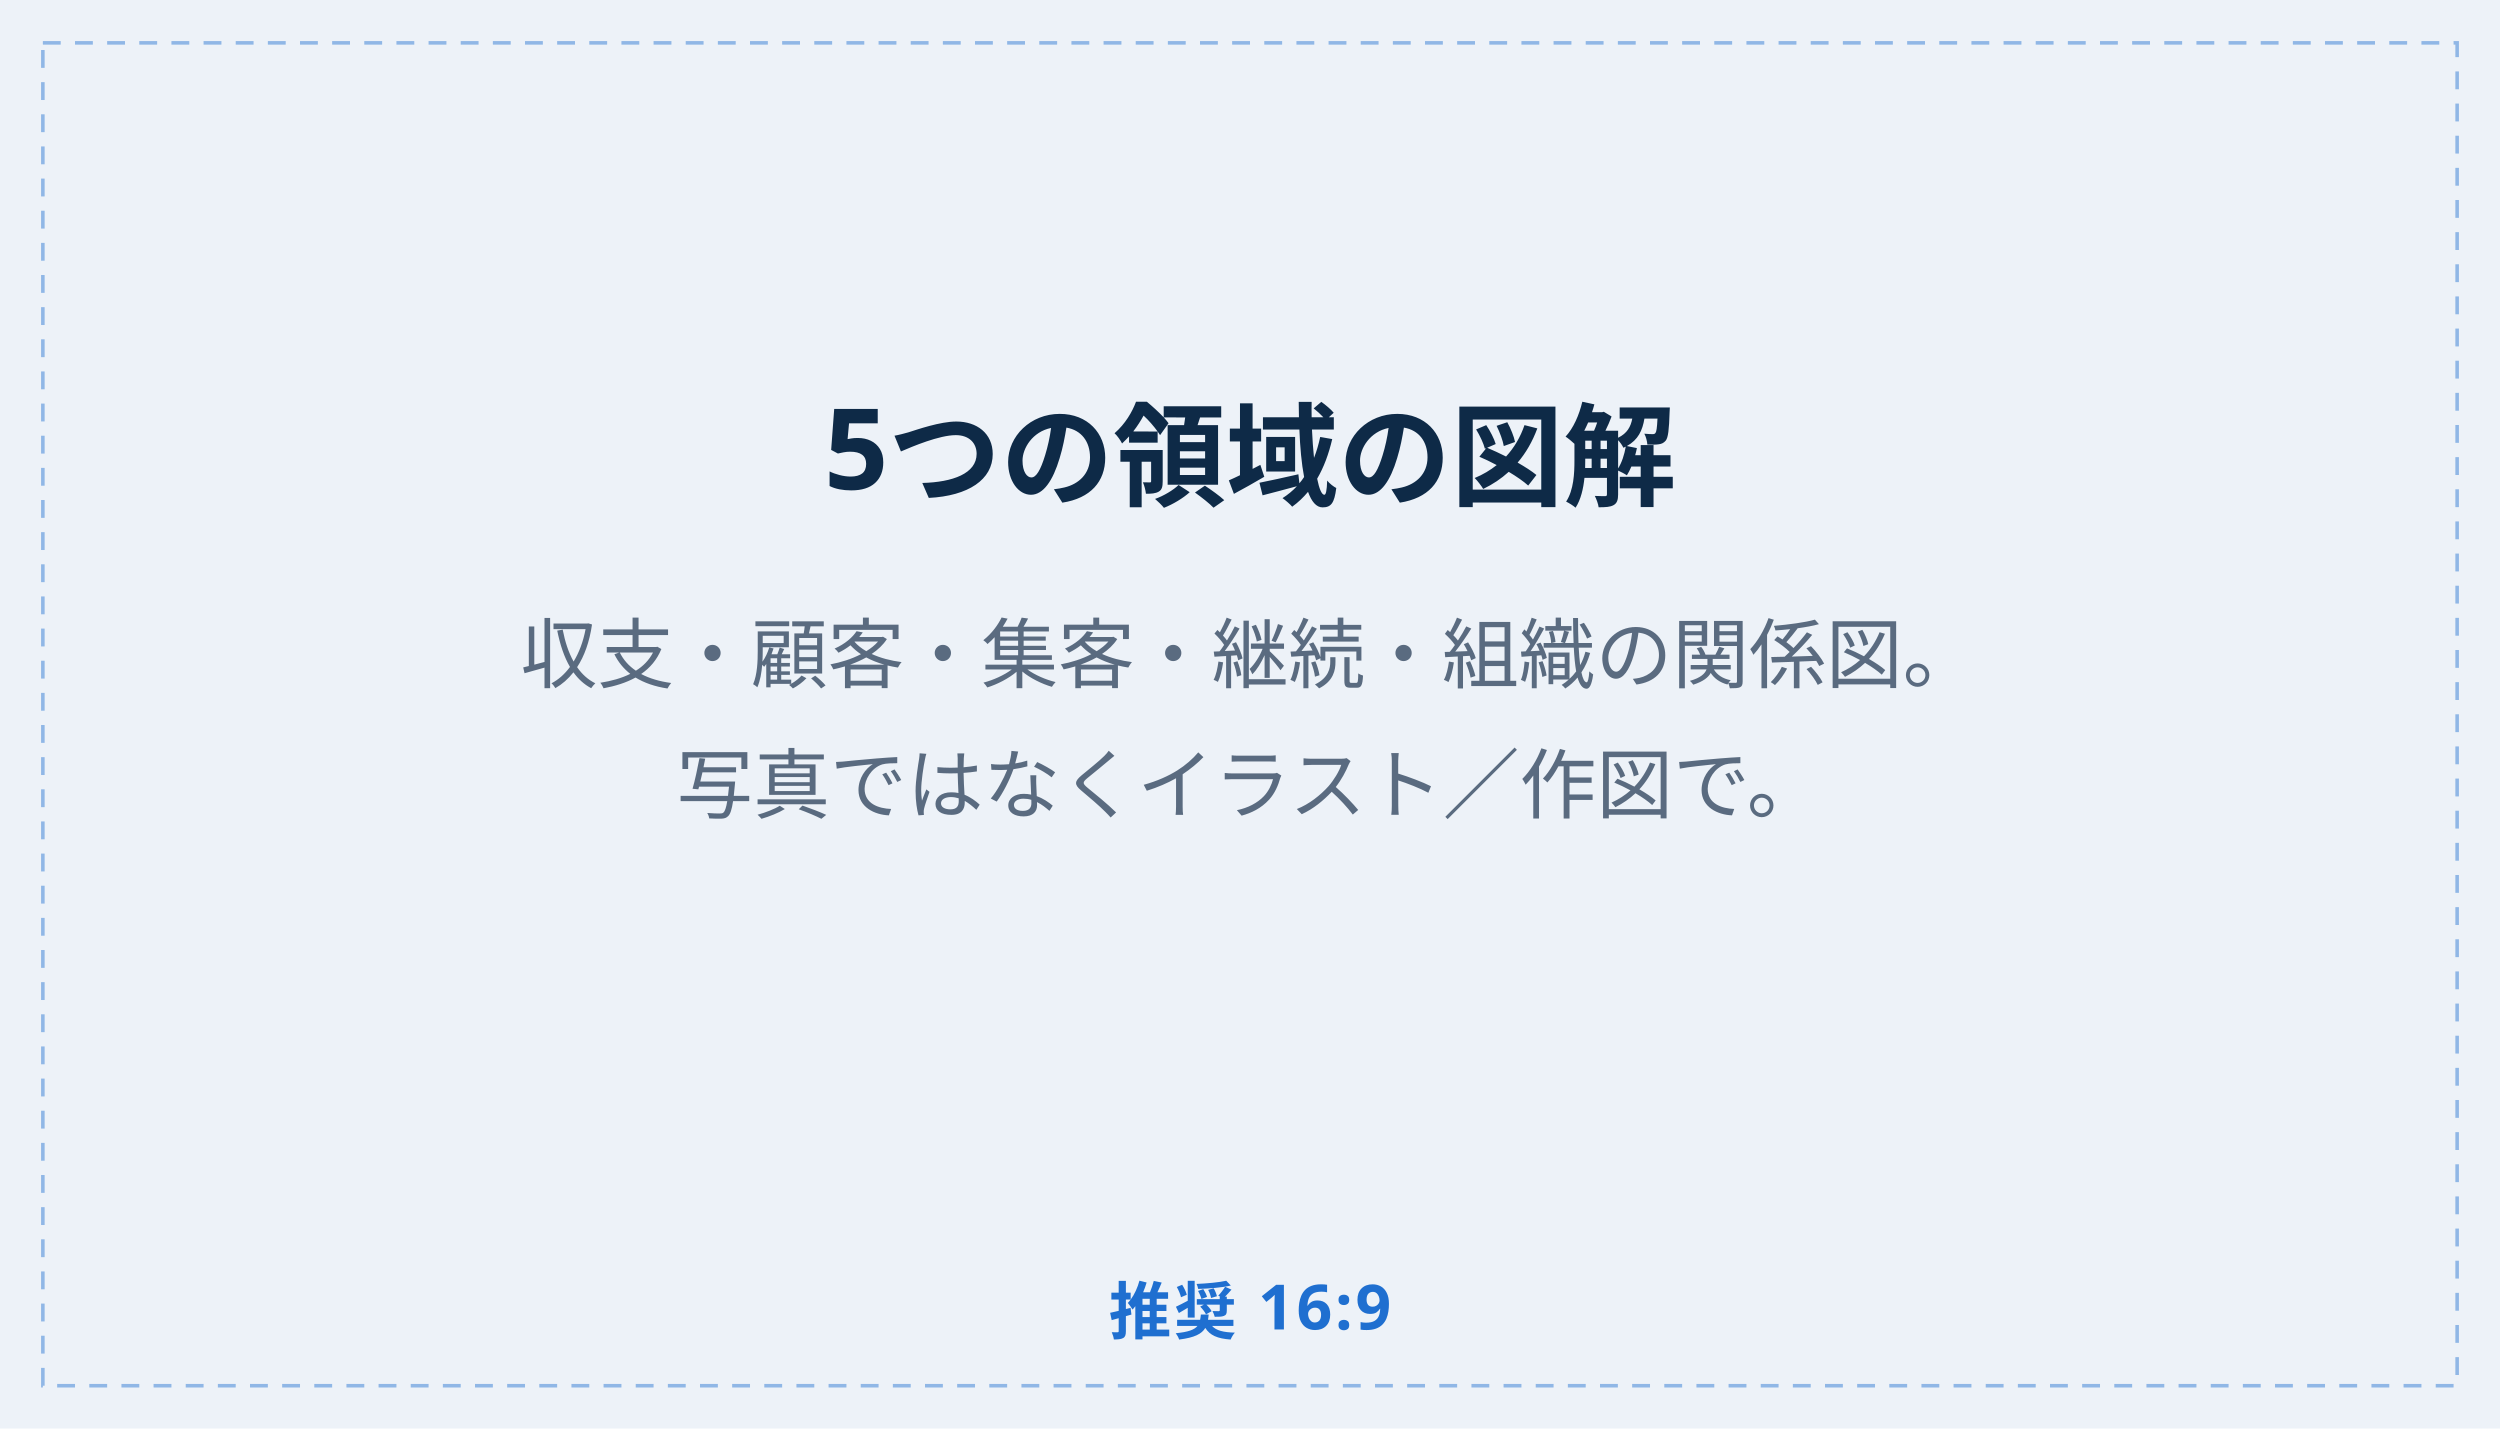
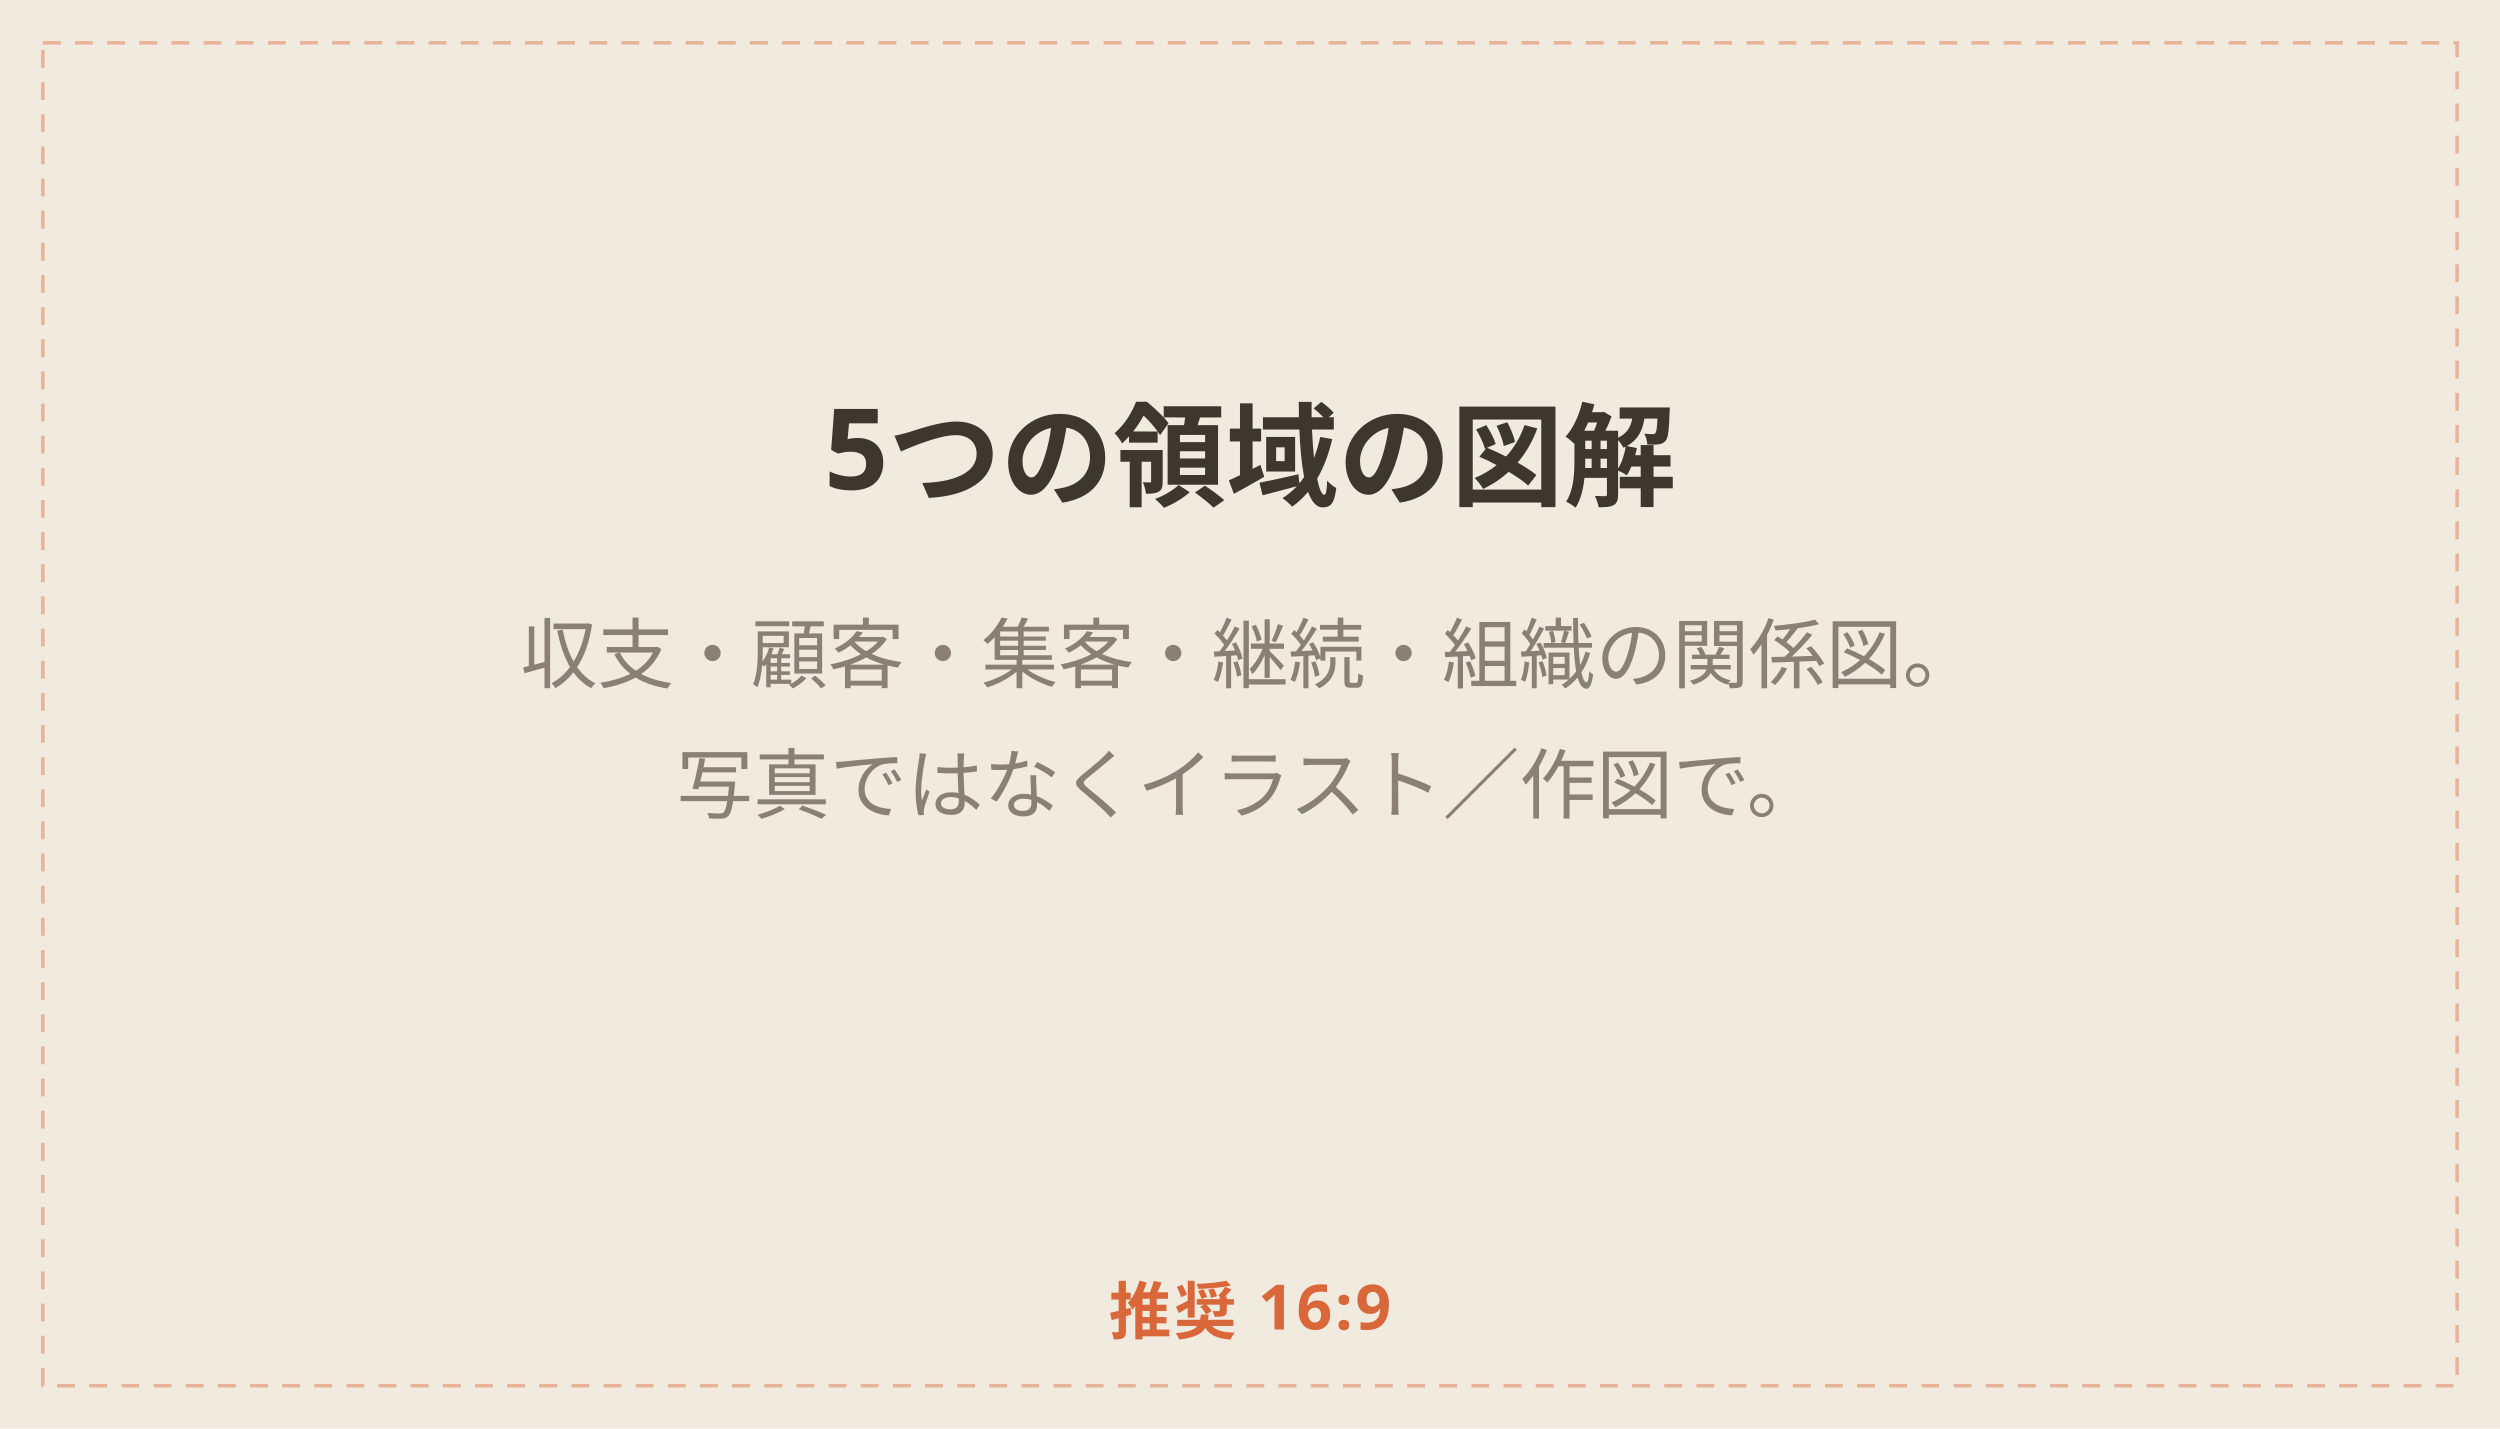
<svg xmlns="http://www.w3.org/2000/svg" viewBox="0 0 1400 800" width="1400" height="800" role="img" aria-label="5つの領域の図解（写真プレースホルダー）">
-   <rect width="1400" height="800" fill="#EDF2F8" />
-   <rect x="24" y="24" width="1352" height="752" fill="none" stroke="#1F6FD0" stroke-width="2" stroke-dasharray="10 8" opacity=".45" />
-   <text x="700" y="274" text-anchor="middle" fill="#0E2A47" font-family="system-ui, sans-serif" font-size="63" font-weight="700">5つの領域の図解</text>
-   <text x="700" y="382" text-anchor="middle" fill="#5A6B80" font-family="system-ui, sans-serif" font-size="43">収支・顧客・集客・継続・組織の関係図。</text>
-   <text x="700" y="455" text-anchor="middle" fill="#5A6B80" font-family="system-ui, sans-serif" font-size="43">写真ではなくイラスト／作図で。</text>
-   <text x="700" y="747" text-anchor="middle" fill="#1F6FD0" font-family="system-ui, sans-serif" font-size="35" font-weight="700" letter-spacing="1.5">推奨 16:9</text>
+   <rect width="1400" height="800" fill="#F1EADE" />
+   <rect x="24" y="24" width="1352" height="752" fill="none" stroke="#D9673A" stroke-width="2" stroke-dasharray="10 8" opacity=".42" />
+   <text x="700" y="274" text-anchor="middle" fill="#3D372F" font-family="system-ui, sans-serif" font-size="63" font-weight="700">5つの領域の図解</text>
+   <text x="700" y="382" text-anchor="middle" fill="#8A8073" font-family="system-ui, sans-serif" font-size="43">収支・顧客・集客・継続・組織の関係図。</text>
+   <text x="700" y="455" text-anchor="middle" fill="#8A8073" font-family="system-ui, sans-serif" font-size="43">写真ではなくイラスト／作図で。</text>
+   <text x="700" y="747" text-anchor="middle" fill="#D9673A" font-family="system-ui, sans-serif" font-size="35" font-weight="700" letter-spacing="1.5">推奨 16:9</text>
</svg>
